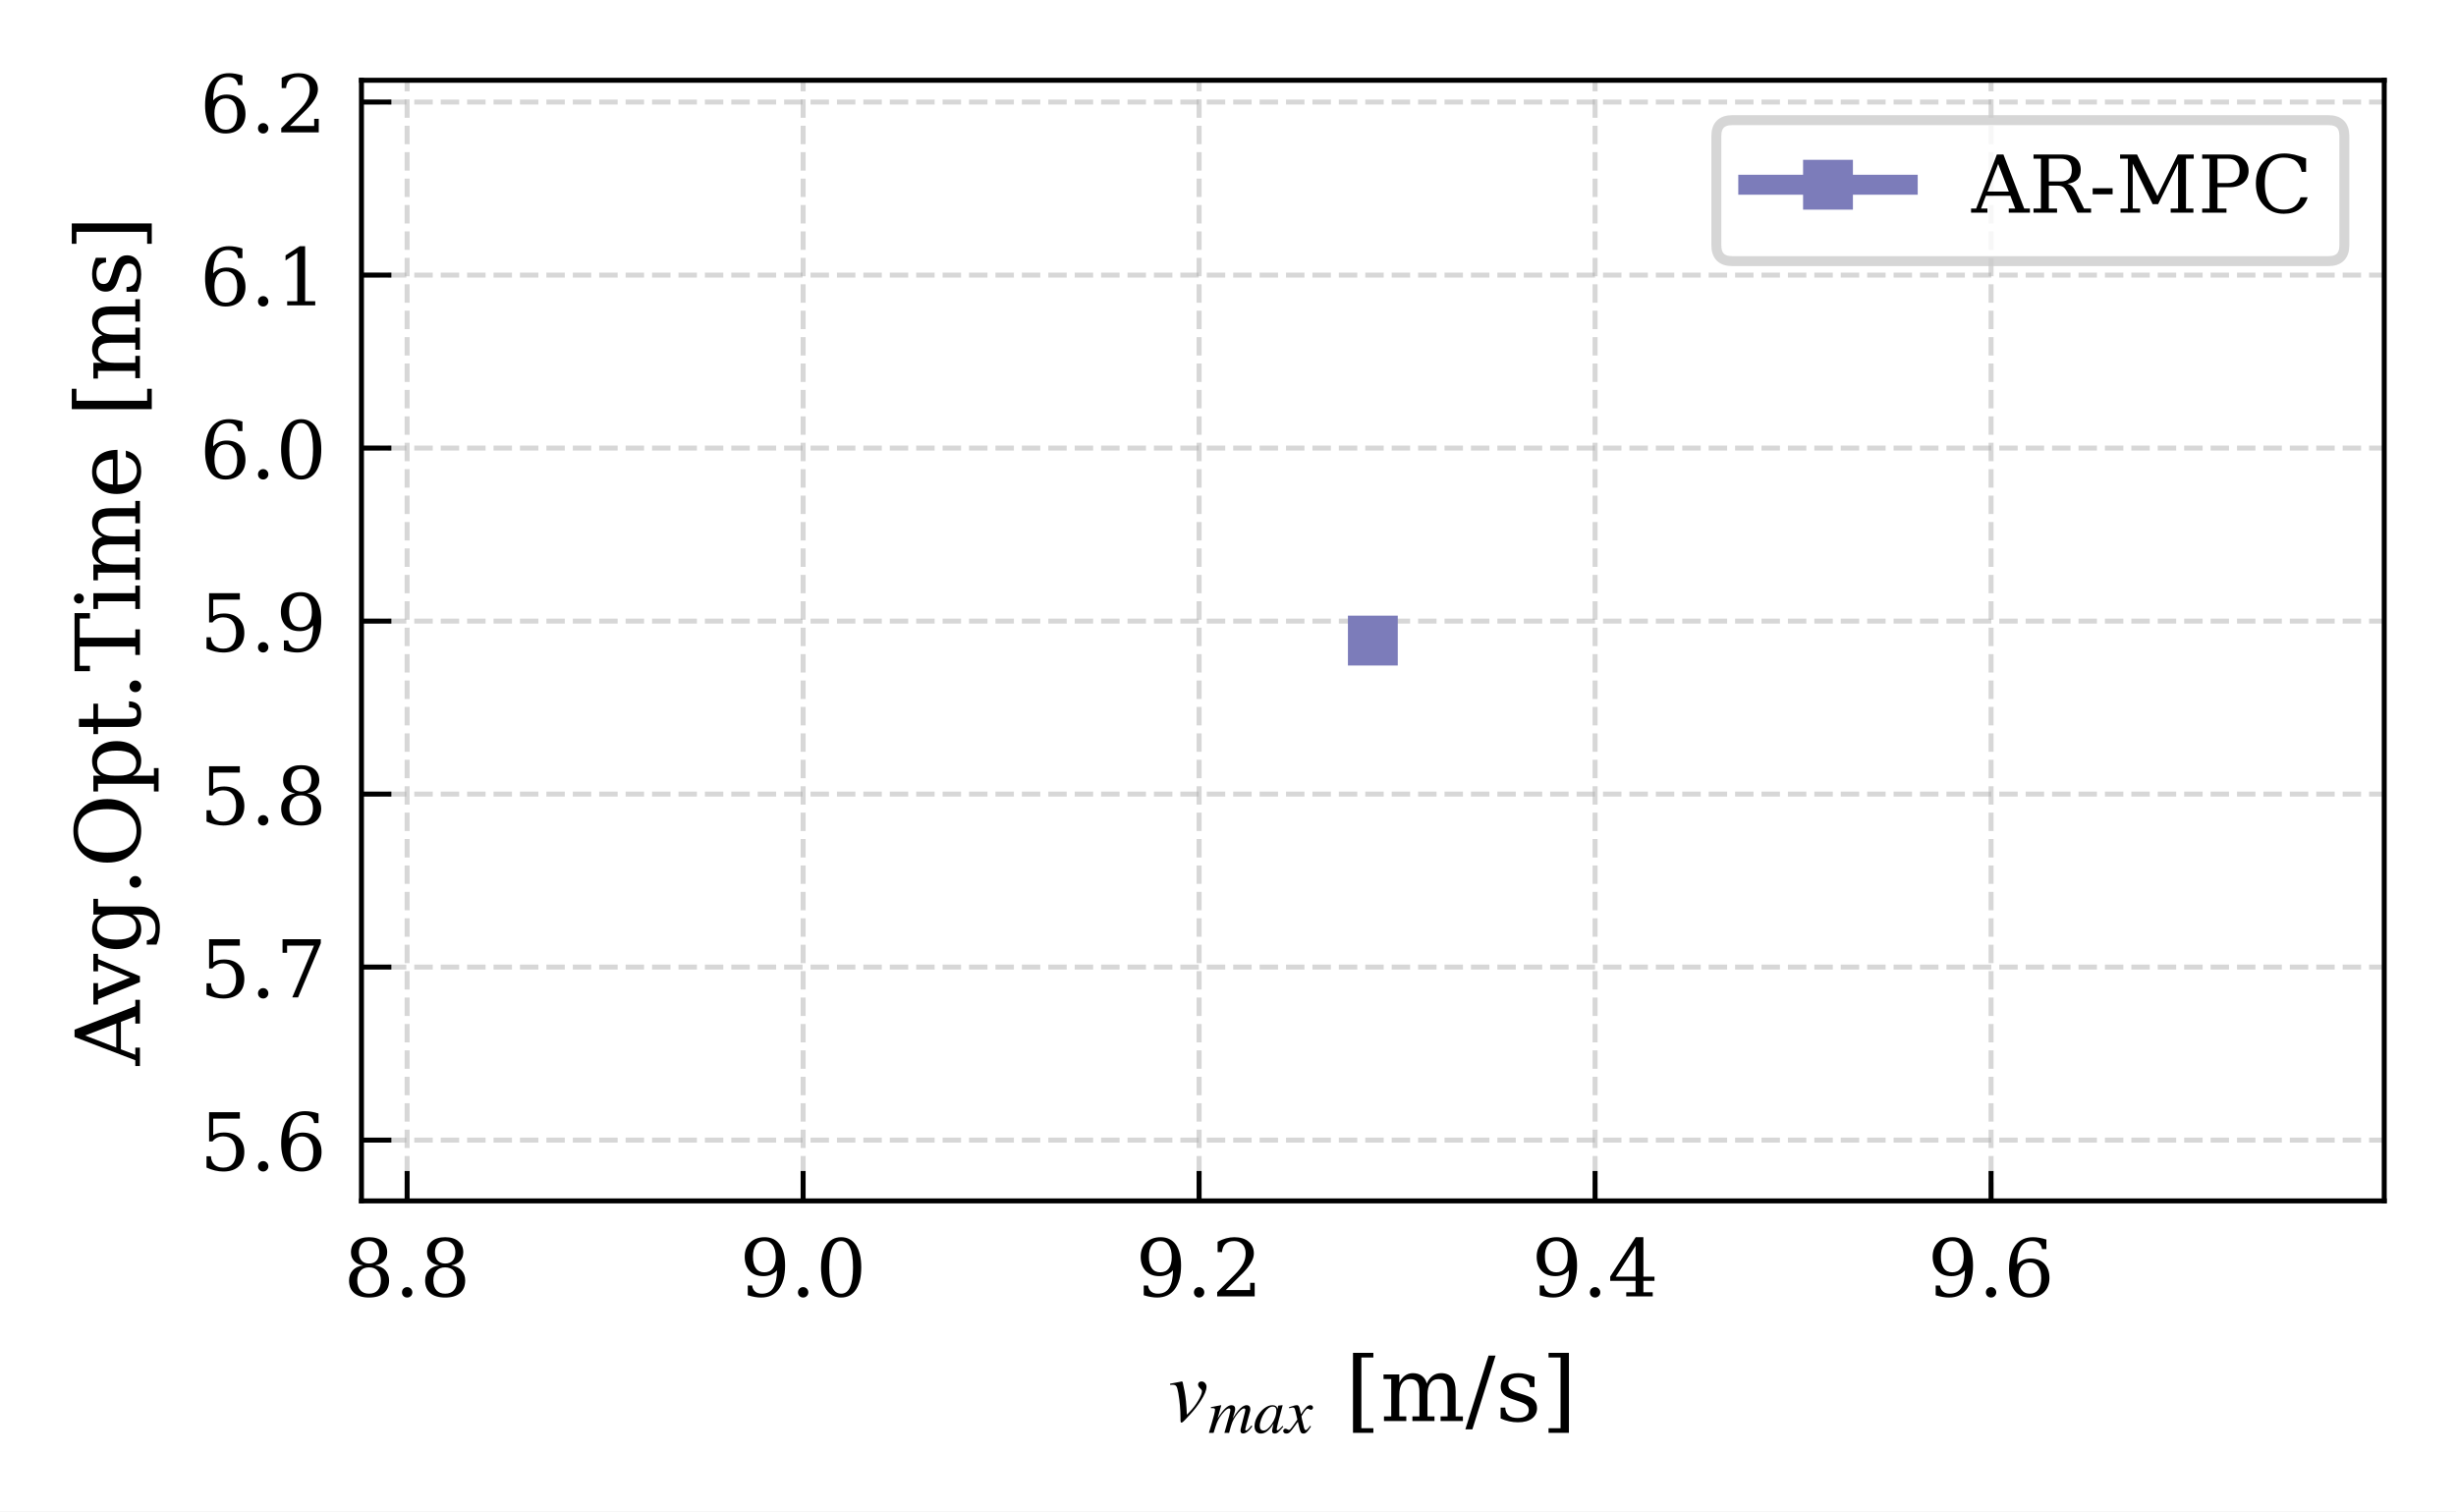
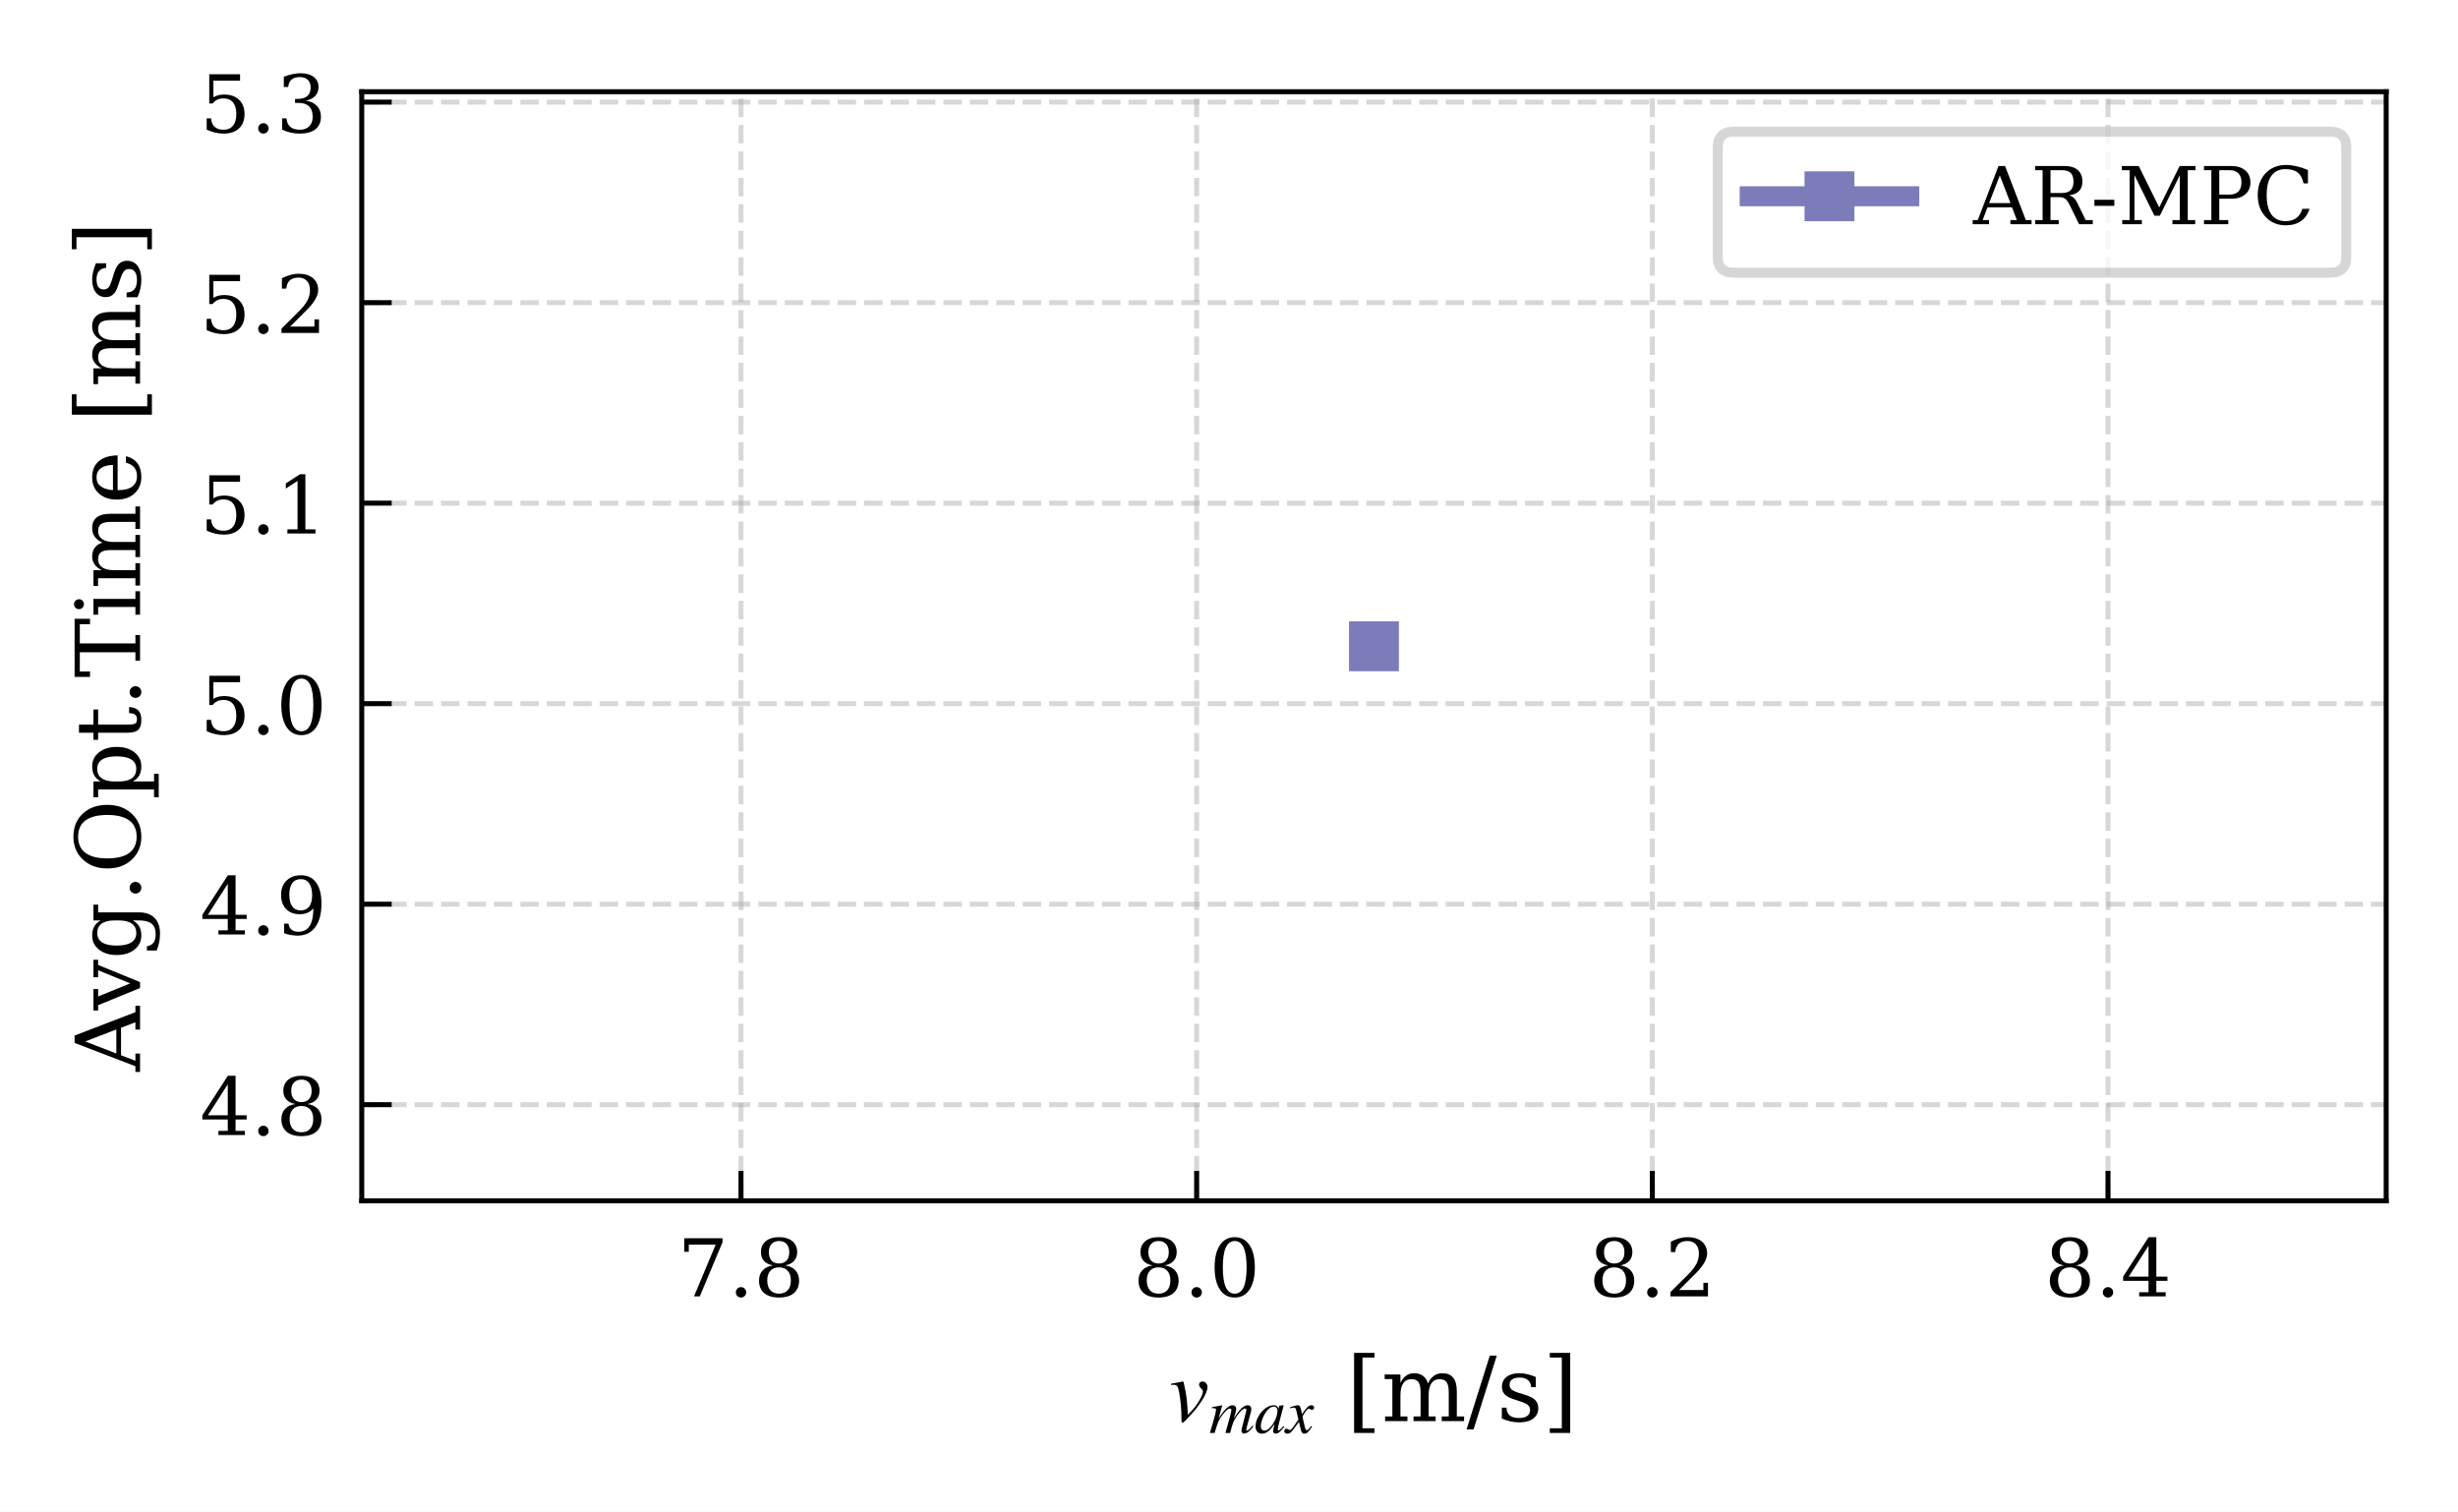
- <svg xmlns="http://www.w3.org/2000/svg" xmlns:xlink="http://www.w3.org/1999/xlink" width="246.381pt" height="151.618pt" viewBox="0 0 246.381 151.618" version="1.1">
+ <svg xmlns="http://www.w3.org/2000/svg" xmlns:xlink="http://www.w3.org/1999/xlink" width="246.381pt" height="151.533pt" viewBox="0 0 246.381 151.533" version="1.1">
  <defs>
    <style type="text/css">*{stroke-linejoin: round; stroke-linecap: butt}</style>
  </defs>
  <g id="figure_1">
    <g id="patch_1">
-       <path d="M 0 151.618  L 246.381 151.618  L 246.381 0  L 0 0  z " style="fill: #ffffff" />
+       <path d="M 0 151.533  L 246.381 151.533  L 246.381 0  L 0 0  z " style="fill: #ffffff" />
    </g>
    <g id="axes_1">
      <g id="patch_2">
-         <path d="M 36.261 120.465  L 239.181 120.465  L 239.181 8.052  L 36.261 8.052  z " style="fill: #ffffff" />
+         <path d="M 36.261 120.381  L 239.181 120.381  L 239.181 9.196  L 36.261 9.196  z " style="fill: #ffffff" />
      </g>
      <g id="matplotlib.axis_1">
        <g id="xtick_1">
          <g id="line2d_1">
-             <path d="M 40.843 120.465  L 40.843 8.052  " clip-path="url(#pd4340fdc53)" style="fill: none; stroke-dasharray: 1.85,0.8; stroke-dashoffset: 0; stroke: #b0b0b0; stroke-opacity: 0.5; stroke-width: 0.5" />
+             <path d="M 74.275 120.381  L 74.275 9.196  " clip-path="url(#pa7c0cbffeb)" style="fill: none; stroke-dasharray: 1.85,0.8; stroke-dashoffset: 0; stroke: #b0b0b0; stroke-opacity: 0.5; stroke-width: 0.5" />
          </g>
          <g id="line2d_2">
            <defs>
-               <path id="m1b3cce69f2" d="M 0 0  L 0 -3  " style="stroke: #000000; stroke-width: 0.5" />
-             </defs>
-             <g>
-               <use xlink:href="#m1b3cce69f2" x="40.843" y="120.465" style="stroke: #000000; stroke-width: 0.5" />
+               <path id="mf709f10736" d="M 0 0  L 0 -3  " style="stroke: #000000; stroke-width: 0.5" />
+             </defs>
+             <g>
+               <use xlink:href="#mf709f10736" x="74.275" y="120.381" style="stroke: #000000; stroke-width: 0.5" />
            </g>
          </g>
          <g id="text_1">
-             <g transform="translate(34.48194 130.044) scale(0.08 -0.08)">
-               <defs>
+             <g transform="translate(67.91404 129.9593) scale(0.08 -0.08)">
+               <defs>
+                 <path id="DejaVuSerif-37" d="M 3609 4347  L 1784 0  L 1319 0  L 3059 4153  L 903 4153  L 903 3578  L 538 3578  L 538 4666  L 3609 4666  L 3609 4347  z " transform="scale(0.015625)" />
+                 <path id="DejaVuSerif-2e" d="M 603 325  Q 603 500 722 622  Q 841 744 1019 744  Q 1191 744 1312 622  Q 1434 500 1434 325  Q 1434 153 1312 31  Q 1191 -91 1019 -91  Q 841 -91 722 29  Q 603 150 603 325  z " transform="scale(0.015625)" />
                <path id="DejaVuSerif-38" d="M 2981 1275  Q 2981 1775 2732 2051  Q 2484 2328 2034 2328  Q 1584 2328 1336 2051  Q 1088 1775 1088 1275  Q 1088 772 1336 495  Q 1584 219 2034 219  Q 2484 219 2732 495  Q 2981 772 2981 1275  z M 2853 3541  Q 2853 3966 2637 4203  Q 2422 4441 2034 4441  Q 1650 4441 1433 4203  Q 1216 3966 1216 3541  Q 1216 3113 1433 2875  Q 1650 2638 2034 2638  Q 2422 2638 2637 2875  Q 2853 3113 2853 3541  z M 2516 2484  Q 3047 2413 3344 2092  Q 3641 1772 3641 1275  Q 3641 619 3225 264  Q 2809 -91 2034 -91  Q 1263 -91 845 264  Q 428 619 428 1275  Q 428 1772 725 2092  Q 1022 2413 1556 2484  Q 1084 2569 832 2842  Q 581 3116 581 3541  Q 581 4103 968 4426  Q 1356 4750 2034 4750  Q 2713 4750 3100 4426  Q 3488 4103 3488 3541  Q 3488 3116 3236 2842  Q 2984 2569 2516 2484  z " transform="scale(0.015625)" />
-                 <path id="DejaVuSerif-2e" d="M 603 325  Q 603 500 722 622  Q 841 744 1019 744  Q 1191 744 1312 622  Q 1434 500 1434 325  Q 1434 153 1312 31  Q 1191 -91 1019 -91  Q 841 -91 722 29  Q 603 150 603 325  z " transform="scale(0.015625)" />
-               </defs>
-               <use xlink:href="#DejaVuSerif-38" />
+               </defs>
+               <use xlink:href="#DejaVuSerif-37" />
              <use xlink:href="#DejaVuSerif-2e" x="63.623" />
              <use xlink:href="#DejaVuSerif-38" x="95.41" />
            </g>
          </g>
        </g>
        <g id="xtick_2">
          <g id="line2d_3">
-             <path d="M 80.567 120.465  L 80.567 8.052  " clip-path="url(#pd4340fdc53)" style="fill: none; stroke-dasharray: 1.85,0.8; stroke-dashoffset: 0; stroke: #b0b0b0; stroke-opacity: 0.5; stroke-width: 0.5" />
+             <path d="M 119.949 120.381  L 119.949 9.196  " clip-path="url(#pa7c0cbffeb)" style="fill: none; stroke-dasharray: 1.85,0.8; stroke-dashoffset: 0; stroke: #b0b0b0; stroke-opacity: 0.5; stroke-width: 0.5" />
          </g>
          <g id="line2d_4">
            <g>
-               <use xlink:href="#m1b3cce69f2" x="80.567" y="120.465" style="stroke: #000000; stroke-width: 0.5" />
+               <use xlink:href="#mf709f10736" x="119.949" y="120.381" style="stroke: #000000; stroke-width: 0.5" />
            </g>
          </g>
          <g id="text_2">
-             <g transform="translate(74.2058 130.044) scale(0.08 -0.08)">
-               <defs>
-                 <path id="DejaVuSerif-39" d="M 2994 2091  Q 2784 1856 2512 1740  Q 2241 1625 1900 1625  Q 1206 1625 804 2044  Q 403 2463 403 3188  Q 403 3897 839 4323  Q 1275 4750 2003 4750  Q 2794 4750 3217 4161  Q 3641 3572 3641 2478  Q 3641 1253 3137 581  Q 2634 -91 1722 -91  Q 1475 -91 1203 -44  Q 931 3 647 97  L 647 872  L 997 872  Q 1038 556 1241 387  Q 1444 219 1784 219  Q 2391 219 2687 676  Q 2984 1134 2994 2091  z M 1978 4441  Q 1534 4441 1298 4117  Q 1063 3794 1063 3188  Q 1063 2581 1298 2256  Q 1534 1931 1978 1931  Q 2422 1931 2658 2245  Q 2894 2559 2894 3150  Q 2894 3772 2656 4106  Q 2419 4441 1978 4441  z " transform="scale(0.015625)" />
+             <g transform="translate(113.5879 129.9593) scale(0.08 -0.08)">
+               <defs>
                <path id="DejaVuSerif-30" d="M 2034 219  Q 2513 219 2750 744  Q 2988 1269 2988 2328  Q 2988 3391 2750 3916  Q 2513 4441 2034 4441  Q 1556 4441 1318 3916  Q 1081 3391 1081 2328  Q 1081 1269 1318 744  Q 1556 219 2034 219  z M 2034 -91  Q 1275 -91 848 546  Q 422 1184 422 2328  Q 422 3475 848 4112  Q 1275 4750 2034 4750  Q 2797 4750 3222 4112  Q 3647 3475 3647 2328  Q 3647 1184 3222 546  Q 2797 -91 2034 -91  z " transform="scale(0.015625)" />
              </defs>
-               <use xlink:href="#DejaVuSerif-39" />
+               <use xlink:href="#DejaVuSerif-38" />
              <use xlink:href="#DejaVuSerif-2e" x="63.623" />
              <use xlink:href="#DejaVuSerif-30" x="95.41" />
            </g>
          </g>
        </g>
        <g id="xtick_3">
          <g id="line2d_5">
-             <path d="M 120.291 120.465  L 120.291 8.052  " clip-path="url(#pd4340fdc53)" style="fill: none; stroke-dasharray: 1.85,0.8; stroke-dashoffset: 0; stroke: #b0b0b0; stroke-opacity: 0.5; stroke-width: 0.5" />
+             <path d="M 165.623 120.381  L 165.623 9.196  " clip-path="url(#pa7c0cbffeb)" style="fill: none; stroke-dasharray: 1.85,0.8; stroke-dashoffset: 0; stroke: #b0b0b0; stroke-opacity: 0.5; stroke-width: 0.5" />
          </g>
          <g id="line2d_6">
            <g>
-               <use xlink:href="#m1b3cce69f2" x="120.291" y="120.465" style="stroke: #000000; stroke-width: 0.5" />
+               <use xlink:href="#mf709f10736" x="165.623" y="120.381" style="stroke: #000000; stroke-width: 0.5" />
            </g>
          </g>
          <g id="text_3">
-             <g transform="translate(113.9297 130.044) scale(0.08 -0.08)">
+             <g transform="translate(159.2618 129.9593) scale(0.08 -0.08)">
              <defs>
                <path id="DejaVuSerif-32" d="M 819 3553  L 469 3553  L 469 4384  Q 803 4563 1142 4656  Q 1481 4750 1806 4750  Q 2534 4750 2956 4397  Q 3378 4044 3378 3438  Q 3378 2753 2422 1800  Q 2347 1728 2309 1691  L 1131 513  L 3078 513  L 3078 1088  L 3444 1088  L 3444 0  L 434 0  L 434 341  L 1850 1753  Q 2319 2222 2519 2614  Q 2719 3006 2719 3438  Q 2719 3909 2473 4175  Q 2228 4441 1797 4441  Q 1350 4441 1106 4219  Q 863 3997 819 3553  z " transform="scale(0.015625)" />
              </defs>
-               <use xlink:href="#DejaVuSerif-39" />
+               <use xlink:href="#DejaVuSerif-38" />
              <use xlink:href="#DejaVuSerif-2e" x="63.623" />
              <use xlink:href="#DejaVuSerif-32" x="95.41" />
            </g>
          </g>
        </g>
        <g id="xtick_4">
          <g id="line2d_7">
-             <path d="M 160.015 120.465  L 160.015 8.052  " clip-path="url(#pd4340fdc53)" style="fill: none; stroke-dasharray: 1.85,0.8; stroke-dashoffset: 0; stroke: #b0b0b0; stroke-opacity: 0.5; stroke-width: 0.5" />
+             <path d="M 211.297 120.381  L 211.297 9.196  " clip-path="url(#pa7c0cbffeb)" style="fill: none; stroke-dasharray: 1.85,0.8; stroke-dashoffset: 0; stroke: #b0b0b0; stroke-opacity: 0.5; stroke-width: 0.5" />
          </g>
          <g id="line2d_8">
            <g>
-               <use xlink:href="#m1b3cce69f2" x="160.015" y="120.465" style="stroke: #000000; stroke-width: 0.5" />
+               <use xlink:href="#mf709f10736" x="211.297" y="120.381" style="stroke: #000000; stroke-width: 0.5" />
            </g>
          </g>
          <g id="text_4">
-             <g transform="translate(153.6535 130.044) scale(0.08 -0.08)">
+             <g transform="translate(204.9357 129.9593) scale(0.08 -0.08)">
              <defs>
                <path id="DejaVuSerif-34" d="M 2234 1581  L 2234 4063  L 641 1581  L 2234 1581  z M 3609 0  L 1484 0  L 1484 331  L 2234 331  L 2234 1247  L 197 1247  L 197 1588  L 2241 4750  L 2859 4750  L 2859 1581  L 3750 1581  L 3750 1247  L 2859 1247  L 2859 331  L 3609 331  L 3609 0  z " transform="scale(0.015625)" />
              </defs>
-               <use xlink:href="#DejaVuSerif-39" />
+               <use xlink:href="#DejaVuSerif-38" />
              <use xlink:href="#DejaVuSerif-2e" x="63.623" />
              <use xlink:href="#DejaVuSerif-34" x="95.41" />
            </g>
          </g>
        </g>
-         <g id="xtick_5">
-           <g id="line2d_9">
-             <path d="M 199.739 120.465  L 199.739 8.052  " clip-path="url(#pd4340fdc53)" style="fill: none; stroke-dasharray: 1.85,0.8; stroke-dashoffset: 0; stroke: #b0b0b0; stroke-opacity: 0.5; stroke-width: 0.5" />
-           </g>
-           <g id="line2d_10">
-             <g>
-               <use xlink:href="#m1b3cce69f2" x="199.739" y="120.465" style="stroke: #000000; stroke-width: 0.5" />
-             </g>
-           </g>
-           <g id="text_5">
-             <g transform="translate(193.3774 130.044) scale(0.08 -0.08)">
-               <defs>
-                 <path id="DejaVuSerif-36" d="M 2094 219  Q 2534 219 2771 542  Q 3009 866 3009 1472  Q 3009 2078 2771 2401  Q 2534 2725 2094 2725  Q 1647 2725 1412 2412  Q 1178 2100 1178 1509  Q 1178 888 1415 553  Q 1653 219 2094 219  z M 1075 2569  Q 1288 2803 1556 2918  Q 1825 3034 2163 3034  Q 2859 3034 3264 2615  Q 3669 2197 3669 1472  Q 3669 763 3233 336  Q 2797 -91 2069 -91  Q 1278 -91 853 498  Q 428 1088 428 2181  Q 428 3406 931 4078  Q 1434 4750 2350 4750  Q 2597 4750 2869 4703  Q 3141 4656 3425 4563  L 3425 3794  L 3072 3794  Q 3034 4109 2831 4275  Q 2628 4441 2284 4441  Q 1678 4441 1381 3981  Q 1084 3522 1075 2569  z " transform="scale(0.015625)" />
-               </defs>
-               <use xlink:href="#DejaVuSerif-39" />
-               <use xlink:href="#DejaVuSerif-2e" x="63.623" />
-               <use xlink:href="#DejaVuSerif-36" x="95.41" />
-             </g>
-           </g>
-         </g>
-         <g id="text_6">
-           <g transform="translate(117.2008 142.5464) scale(0.09 -0.09)">
+         <g id="text_5">
+           <g transform="translate(117.2008 142.4617) scale(0.09 -0.09)">
            <defs>
              <path id="STIXGeneral-Italic-76" d="M 1325 448  L 1523 653  Q 1869 1005 2134 1456  Q 2400 1907 2400 2131  Q 2400 2208 2285 2317  Q 2125 2458 2125 2605  Q 2125 2701 2195 2761  Q 2266 2822 2368 2822  Q 2522 2822 2624 2704  Q 2726 2586 2726 2445  Q 2726 2074 2323 1453  Q 1971 909 1562 474  Q 1504 416 1421 326  Q 1338 237 1299 192  Q 1261 147 1200 86  Q 1139 26 1110 -3  Q 1082 -32 1043 -64  Q 1005 -96 979 -105  Q 954 -115 928 -115  Q 870 -115 870 58  L 870 211  Q 870 1094 717 1990  Q 653 2355 579 2470  Q 506 2586 326 2586  Q 198 2586 128 2579  L 128 2662  Q 480 2720 845 2797  Q 915 2822 973 2822  Q 1011 2822 1033 2739  Q 1056 2656 1165 2093  Q 1280 1510 1325 448  z " transform="scale(0.015625)" />
              <path id="STIXGeneral-Italic-6d" d="M 4506 672  L 4474 627  Q 3981 -58 3552 -58  Q 3296 -58 3296 237  Q 3296 333 3379 659  L 3750 2112  Q 3795 2291 3795 2355  Q 3795 2413 3756 2451  Q 3718 2490 3667 2490  Q 3366 2490 2829 1741  Q 2592 1408 2457 1072  Q 2323 736 2138 0  L 1658 0  L 1830 595  Q 2266 2099 2266 2330  Q 2266 2490 2125 2490  Q 1965 2490 1702 2237  Q 1440 1984 1171 1574  Q 1011 1325 899 1043  Q 787 762 557 0  L 77 0  L 352 922  Q 704 2093 704 2381  Q 704 2522 442 2522  L 282 2522  L 282 2624  L 1318 2822  L 1338 2810  L 966 1472  Q 1798 2822 2374 2822  Q 2560 2822 2659 2720  Q 2758 2618 2758 2438  Q 2758 2195 2502 1466  Q 2842 2003 3069 2275  Q 3296 2547 3526 2694  Q 3731 2822 3930 2822  Q 4102 2822 4201 2710  Q 4301 2598 4301 2419  Q 4301 2336 4282 2240  L 3846 634  Q 3782 390 3782 346  Q 3782 243 3859 243  Q 4000 243 4275 582  L 4410 749  L 4506 672  z " transform="scale(0.015625)" />
              <path id="STIXGeneral-Italic-61" d="M 2963 710  L 3046 640  Q 2688 205 2518 70  Q 2349 -64 2157 -64  Q 1901 -64 1901 198  Q 1901 358 2048 934  Q 1690 397 1389 163  Q 1088 -70 749 -70  Q 467 -70 288 125  Q 109 320 109 672  Q 109 1158 387 1664  Q 666 2170 1094 2496  Q 1523 2822 1939 2822  Q 2368 2822 2451 2451  L 2522 2758  L 2541 2778  L 2931 2822  L 2976 2803  Q 2970 2778 2938 2669  Q 2368 595 2368 346  Q 2368 262 2458 262  Q 2554 262 2790 525  L 2963 710  z M 2336 2310  Q 2336 2477 2240 2579  Q 2144 2682 1978 2682  Q 1542 2682 1139 2093  Q 928 1779 787 1395  Q 646 1011 646 717  Q 646 243 1030 243  Q 1408 243 1843 870  Q 2336 1581 2336 2310  z " transform="scale(0.015625)" />
              <path id="STIXGeneral-Italic-78" d="M 1555 2272  L 1632 1907  Q 1971 2426 2179 2624  Q 2387 2822 2598 2822  Q 2714 2822 2787 2755  Q 2861 2688 2861 2585  Q 2861 2483 2800 2419  Q 2739 2355 2643 2355  Q 2586 2355 2490 2409  Q 2394 2464 2310 2464  Q 2125 2464 1683 1690  Q 1683 1606 1734 1402  L 1939 544  Q 2003 282 2131 282  Q 2234 282 2432 538  Q 2451 563 2476 598  Q 2502 634 2521 662  Q 2541 691 2566 717  L 2662 659  Q 2387 230 2227 80  Q 2067 -70 1882 -70  Q 1728 -70 1645 26  Q 1562 122 1504 365  L 1318 1126  L 755 365  Q 557 96 432 13  Q 307 -70 147 -70  Q 0 -70 -86 0  Q -173 70 -173 198  Q -173 294 -112 361  Q -51 429 45 429  Q 122 429 250 358  Q 346 301 416 301  Q 525 301 742 614  L 1267 1357  L 1088 2150  Q 1024 2432 969 2509  Q 915 2586 794 2586  Q 717 2586 544 2541  L 429 2509  L 410 2611  L 480 2637  Q 992 2822 1229 2822  Q 1350 2822 1420 2707  Q 1491 2592 1555 2272  z " transform="scale(0.015625)" />
              <path id="DejaVuSerif-20" transform="scale(0.015625)" />
              <path id="DejaVuSerif-5b" d="M 550 4863  L 2003 4863  L 2003 4531  L 1147 4531  L 1147 -513  L 2003 -513  L 2003 -844  L 550 -844  L 550 4863  z " transform="scale(0.015625)" />
              <path id="DejaVuSerif-6d" d="M 3316 2675  Q 3481 3041 3739 3227  Q 3997 3413 4341 3413  Q 4863 3413 5119 3089  Q 5375 2766 5375 2113  L 5375 331  L 5894 331  L 5894 0  L 4300 0  L 4300 331  L 4800 331  L 4800 2047  Q 4800 2556 4650 2772  Q 4500 2988 4153 2988  Q 3769 2988 3567 2697  Q 3366 2406 3366 1850  L 3366 331  L 3866 331  L 3866 0  L 2291 0  L 2291 331  L 2791 331  L 2791 2069  Q 2791 2566 2641 2777  Q 2491 2988 2144 2988  Q 1759 2988 1557 2697  Q 1356 2406 1356 1850  L 1356 331  L 1856 331  L 1856 0  L 263 0  L 263 331  L 781 331  L 781 2994  L 231 2994  L 231 3322  L 1356 3322  L 1356 2731  Q 1516 3063 1762 3238  Q 2009 3413 2322 3413  Q 2709 3413 2968 3220  Q 3228 3028 3316 2675  z " transform="scale(0.015625)" />
              <path id="DejaVuSerif-2f" d="M 1656 4666  L 2156 4666  L 500 -594  L 0 -594  L 1656 4666  z " transform="scale(0.015625)" />
              <path id="DejaVuSerif-73" d="M 359 184  L 359 959  L 691 959  Q 703 588 923 403  Q 1144 219 1575 219  Q 1963 219 2166 364  Q 2369 509 2369 788  Q 2369 1006 2220 1140  Q 2072 1275 1594 1428  L 1178 1569  Q 750 1706 558 1912  Q 366 2119 366 2438  Q 366 2894 700 3153  Q 1034 3413 1625 3413  Q 1888 3413 2178 3344  Q 2469 3275 2778 3144  L 2778 2419  L 2447 2419  Q 2434 2741 2221 2922  Q 2009 3103 1644 3103  Q 1281 3103 1095 2975  Q 909 2847 909 2591  Q 909 2381 1050 2254  Q 1191 2128 1613 1997  L 2069 1856  Q 2541 1709 2748 1489  Q 2956 1269 2956 922  Q 2956 450 2595 179  Q 2234 -91 1600 -91  Q 1278 -91 972 -22  Q 666 47 359 184  z " transform="scale(0.015625)" />
              <path id="DejaVuSerif-5d" d="M 1947 4863  L 1947 -844  L 494 -844  L 494 -513  L 1350 -513  L 1350 4531  L 494 4531  L 494 4863  L 1947 4863  z " transform="scale(0.015625)" />
            </defs>
            <use xlink:href="#STIXGeneral-Italic-76" transform="translate(0 0.015625)" />
            <use xlink:href="#STIXGeneral-Italic-6d" transform="translate(44.39999 -13.2125) scale(0.7)" />
            <use xlink:href="#STIXGeneral-Italic-61" transform="translate(94.93998 -13.2125) scale(0.7)" />
            <use xlink:href="#STIXGeneral-Italic-78" transform="translate(130.01 -13.2125) scale(0.7)" />
            <use xlink:href="#DejaVuSerif-20" transform="translate(165.4993 0.015625)" />
            <use xlink:href="#DejaVuSerif-5b" transform="translate(197.2865 0.015625)" />
            <use xlink:href="#DejaVuSerif-6d" transform="translate(236.3001 0.015625)" />
            <use xlink:href="#DejaVuSerif-2f" transform="translate(331.1243 0.015625)" />
            <use xlink:href="#DejaVuSerif-73" transform="translate(364.8158 0.015625)" />
            <use xlink:href="#DejaVuSerif-5d" transform="translate(416.1341 0.015625)" />
          </g>
        </g>
      </g>
      <g id="matplotlib.axis_2">
        <g id="ytick_1">
+           <g id="line2d_9">
+             <path d="M 36.261 110.741  L 239.181 110.741  " clip-path="url(#pa7c0cbffeb)" style="fill: none; stroke-dasharray: 1.85,0.8; stroke-dashoffset: 0; stroke: #b0b0b0; stroke-opacity: 0.5; stroke-width: 0.5" />
+           </g>
+           <g id="line2d_10">
+             <defs>
+               <path id="meb236382e2" d="M 0 0  L 3 0  " style="stroke: #000000; stroke-width: 0.5" />
+             </defs>
+             <g>
+               <use xlink:href="#meb236382e2" x="36.261" y="110.741" style="stroke: #000000; stroke-width: 0.5" />
+             </g>
+           </g>
+           <g id="text_6">
+             <g transform="translate(20.03828 113.7805) scale(0.08 -0.08)">
+               <use xlink:href="#DejaVuSerif-34" />
+               <use xlink:href="#DejaVuSerif-2e" x="63.623" />
+               <use xlink:href="#DejaVuSerif-38" x="95.41" />
+             </g>
+           </g>
+         </g>
+         <g id="ytick_2">
          <g id="line2d_11">
-             <path d="M 36.261 114.364  L 239.181 114.364  " clip-path="url(#pd4340fdc53)" style="fill: none; stroke-dasharray: 1.85,0.8; stroke-dashoffset: 0; stroke: #b0b0b0; stroke-opacity: 0.5; stroke-width: 0.5" />
+             <path d="M 36.261 90.641  L 239.181 90.641  " clip-path="url(#pa7c0cbffeb)" style="fill: none; stroke-dasharray: 1.85,0.8; stroke-dashoffset: 0; stroke: #b0b0b0; stroke-opacity: 0.5; stroke-width: 0.5" />
          </g>
          <g id="line2d_12">
-             <defs>
-               <path id="m06e82bf9fa" d="M 0 0  L 3 0  " style="stroke: #000000; stroke-width: 0.5" />
-             </defs>
-             <g>
-               <use xlink:href="#m06e82bf9fa" x="36.261" y="114.364" style="stroke: #000000; stroke-width: 0.5" />
+             <g>
+               <use xlink:href="#meb236382e2" x="36.261" y="90.641" style="stroke: #000000; stroke-width: 0.5" />
            </g>
          </g>
          <g id="text_7">
-             <g transform="translate(20.03828 117.4034) scale(0.08 -0.08)">
+             <g transform="translate(20.03828 93.68017) scale(0.08 -0.08)">
+               <defs>
+                 <path id="DejaVuSerif-39" d="M 2994 2091  Q 2784 1856 2512 1740  Q 2241 1625 1900 1625  Q 1206 1625 804 2044  Q 403 2463 403 3188  Q 403 3897 839 4323  Q 1275 4750 2003 4750  Q 2794 4750 3217 4161  Q 3641 3572 3641 2478  Q 3641 1253 3137 581  Q 2634 -91 1722 -91  Q 1475 -91 1203 -44  Q 931 3 647 97  L 647 872  L 997 872  Q 1038 556 1241 387  Q 1444 219 1784 219  Q 2391 219 2687 676  Q 2984 1134 2994 2091  z M 1978 4441  Q 1534 4441 1298 4117  Q 1063 3794 1063 3188  Q 1063 2581 1298 2256  Q 1534 1931 1978 1931  Q 2422 1931 2658 2245  Q 2894 2559 2894 3150  Q 2894 3772 2656 4106  Q 2419 4441 1978 4441  z " transform="scale(0.015625)" />
+               </defs>
+               <use xlink:href="#DejaVuSerif-34" />
+               <use xlink:href="#DejaVuSerif-2e" x="63.623" />
+               <use xlink:href="#DejaVuSerif-39" x="95.41" />
+             </g>
+           </g>
+         </g>
+         <g id="ytick_3">
+           <g id="line2d_13">
+             <path d="M 36.261 70.54  L 239.181 70.54  " clip-path="url(#pa7c0cbffeb)" style="fill: none; stroke-dasharray: 1.85,0.8; stroke-dashoffset: 0; stroke: #b0b0b0; stroke-opacity: 0.5; stroke-width: 0.5" />
+           </g>
+           <g id="line2d_14">
+             <g>
+               <use xlink:href="#meb236382e2" x="36.261" y="70.54" style="stroke: #000000; stroke-width: 0.5" />
+             </g>
+           </g>
+           <g id="text_8">
+             <g transform="translate(20.03828 73.57982) scale(0.08 -0.08)">
              <defs>
                <path id="DejaVuSerif-35" d="M 3219 4666  L 3219 4153  L 1081 4153  L 1081 2816  Q 1244 2928 1461 2984  Q 1678 3041 1947 3041  Q 2703 3041 3140 2622  Q 3578 2203 3578 1478  Q 3578 738 3136 323  Q 2694 -91 1894 -91  Q 1572 -91 1234 -12  Q 897 66 544 225  L 544 1131  L 897 1131  Q 925 688 1179 453  Q 1434 219 1894 219  Q 2388 219 2653 544  Q 2919 869 2919 1478  Q 2919 2084 2655 2407  Q 2391 2731 1894 2731  Q 1613 2731 1398 2631  Q 1184 2531 1019 2322  L 750 2322  L 750 4666  L 3219 4666  z " transform="scale(0.015625)" />
              </defs>
              <use xlink:href="#DejaVuSerif-35" />
              <use xlink:href="#DejaVuSerif-2e" x="63.623" />
-               <use xlink:href="#DejaVuSerif-36" x="95.41" />
-             </g>
-           </g>
-         </g>
-         <g id="ytick_2">
-           <g id="line2d_13">
-             <path d="M 36.261 97.01  L 239.181 97.01  " clip-path="url(#pd4340fdc53)" style="fill: none; stroke-dasharray: 1.85,0.8; stroke-dashoffset: 0; stroke: #b0b0b0; stroke-opacity: 0.5; stroke-width: 0.5" />
-           </g>
-           <g id="line2d_14">
-             <g>
-               <use xlink:href="#m06e82bf9fa" x="36.261" y="97.01" style="stroke: #000000; stroke-width: 0.5" />
-             </g>
-           </g>
-           <g id="text_8">
-             <g transform="translate(20.03828 100.0493) scale(0.08 -0.08)">
-               <defs>
-                 <path id="DejaVuSerif-37" d="M 3609 4347  L 1784 0  L 1319 0  L 3059 4153  L 903 4153  L 903 3578  L 538 3578  L 538 4666  L 3609 4666  L 3609 4347  z " transform="scale(0.015625)" />
+               <use xlink:href="#DejaVuSerif-30" x="95.41" />
+             </g>
+           </g>
+         </g>
+         <g id="ytick_4">
+           <g id="line2d_15">
+             <path d="M 36.261 50.44  L 239.181 50.44  " clip-path="url(#pa7c0cbffeb)" style="fill: none; stroke-dasharray: 1.85,0.8; stroke-dashoffset: 0; stroke: #b0b0b0; stroke-opacity: 0.5; stroke-width: 0.5" />
+           </g>
+           <g id="line2d_16">
+             <g>
+               <use xlink:href="#meb236382e2" x="36.261" y="50.44" style="stroke: #000000; stroke-width: 0.5" />
+             </g>
+           </g>
+           <g id="text_9">
+             <g transform="translate(20.03828 53.47946) scale(0.08 -0.08)">
+               <defs>
+                 <path id="DejaVuSerif-31" d="M 909 0  L 909 331  L 1722 331  L 1722 4213  L 781 3603  L 781 4013  L 1919 4750  L 2350 4750  L 2350 331  L 3163 331  L 3163 0  L 909 0  z " transform="scale(0.015625)" />
              </defs>
              <use xlink:href="#DejaVuSerif-35" />
              <use xlink:href="#DejaVuSerif-2e" x="63.623" />
-               <use xlink:href="#DejaVuSerif-37" x="95.41" />
-             </g>
-           </g>
-         </g>
-         <g id="ytick_3">
-           <g id="line2d_15">
-             <path d="M 36.261 79.656  L 239.181 79.656  " clip-path="url(#pd4340fdc53)" style="fill: none; stroke-dasharray: 1.85,0.8; stroke-dashoffset: 0; stroke: #b0b0b0; stroke-opacity: 0.5; stroke-width: 0.5" />
-           </g>
-           <g id="line2d_16">
-             <g>
-               <use xlink:href="#m06e82bf9fa" x="36.261" y="79.656" style="stroke: #000000; stroke-width: 0.5" />
-             </g>
-           </g>
-           <g id="text_9">
-             <g transform="translate(20.03828 82.69515) scale(0.08 -0.08)">
+               <use xlink:href="#DejaVuSerif-31" x="95.41" />
+             </g>
+           </g>
+         </g>
+         <g id="ytick_5">
+           <g id="line2d_17">
+             <path d="M 36.261 30.34  L 239.181 30.34  " clip-path="url(#pa7c0cbffeb)" style="fill: none; stroke-dasharray: 1.85,0.8; stroke-dashoffset: 0; stroke: #b0b0b0; stroke-opacity: 0.5; stroke-width: 0.5" />
+           </g>
+           <g id="line2d_18">
+             <g>
+               <use xlink:href="#meb236382e2" x="36.261" y="30.34" style="stroke: #000000; stroke-width: 0.5" />
+             </g>
+           </g>
+           <g id="text_10">
+             <g transform="translate(20.03828 33.37911) scale(0.08 -0.08)">
              <use xlink:href="#DejaVuSerif-35" />
              <use xlink:href="#DejaVuSerif-2e" x="63.623" />
-               <use xlink:href="#DejaVuSerif-38" x="95.41" />
-             </g>
-           </g>
-         </g>
-         <g id="ytick_4">
-           <g id="line2d_17">
-             <path d="M 36.261 62.302  L 239.181 62.302  " clip-path="url(#pd4340fdc53)" style="fill: none; stroke-dasharray: 1.85,0.8; stroke-dashoffset: 0; stroke: #b0b0b0; stroke-opacity: 0.5; stroke-width: 0.5" />
-           </g>
-           <g id="line2d_18">
-             <g>
-               <use xlink:href="#m06e82bf9fa" x="36.261" y="62.302" style="stroke: #000000; stroke-width: 0.5" />
-             </g>
-           </g>
-           <g id="text_10">
-             <g transform="translate(20.03828 65.34105) scale(0.08 -0.08)">
+               <use xlink:href="#DejaVuSerif-32" x="95.41" />
+             </g>
+           </g>
+         </g>
+         <g id="ytick_6">
+           <g id="line2d_19">
+             <path d="M 36.261 10.239  L 239.181 10.239  " clip-path="url(#pa7c0cbffeb)" style="fill: none; stroke-dasharray: 1.85,0.8; stroke-dashoffset: 0; stroke: #b0b0b0; stroke-opacity: 0.5; stroke-width: 0.5" />
+           </g>
+           <g id="line2d_20">
+             <g>
+               <use xlink:href="#meb236382e2" x="36.261" y="10.239" style="stroke: #000000; stroke-width: 0.5" />
+             </g>
+           </g>
+           <g id="text_11">
+             <g transform="translate(20.03828 13.27875) scale(0.08 -0.08)">
+               <defs>
+                 <path id="DejaVuSerif-33" d="M 622 4469  Q 988 4606 1323 4678  Q 1659 4750 1953 4750  Q 2638 4750 3022 4454  Q 3406 4159 3406 3634  Q 3406 3213 3140 2930  Q 2875 2647 2388 2547  Q 2963 2466 3280 2130  Q 3597 1794 3597 1259  Q 3597 606 3158 257  Q 2719 -91 1894 -91  Q 1528 -91 1179 -12  Q 831 66 488 225  L 488 1131  L 838 1131  Q 869 681 1141 450  Q 1413 219 1906 219  Q 2384 219 2661 495  Q 2938 772 2938 1253  Q 2938 1803 2653 2086  Q 2369 2369 1819 2369  L 1522 2369  L 1522 2688  L 1678 2688  Q 2225 2688 2498 2914  Q 2772 3141 2772 3597  Q 2772 4006 2547 4223  Q 2322 4441 1900 4441  Q 1478 4441 1245 4241  Q 1013 4041 972 3647  L 622 3647  L 622 4469  z " transform="scale(0.015625)" />
+               </defs>
              <use xlink:href="#DejaVuSerif-35" />
              <use xlink:href="#DejaVuSerif-2e" x="63.623" />
-               <use xlink:href="#DejaVuSerif-39" x="95.41" />
-             </g>
-           </g>
-         </g>
-         <g id="ytick_5">
-           <g id="line2d_19">
-             <path d="M 36.261 44.948  L 239.181 44.948  " clip-path="url(#pd4340fdc53)" style="fill: none; stroke-dasharray: 1.85,0.8; stroke-dashoffset: 0; stroke: #b0b0b0; stroke-opacity: 0.5; stroke-width: 0.5" />
-           </g>
-           <g id="line2d_20">
-             <g>
-               <use xlink:href="#m06e82bf9fa" x="36.261" y="44.948" style="stroke: #000000; stroke-width: 0.5" />
-             </g>
-           </g>
-           <g id="text_11">
-             <g transform="translate(20.03828 47.98695) scale(0.08 -0.08)">
-               <use xlink:href="#DejaVuSerif-36" />
-               <use xlink:href="#DejaVuSerif-2e" x="63.623" />
-               <use xlink:href="#DejaVuSerif-30" x="95.41" />
-             </g>
-           </g>
-         </g>
-         <g id="ytick_6">
-           <g id="line2d_21">
-             <path d="M 36.261 27.593  L 239.181 27.593  " clip-path="url(#pd4340fdc53)" style="fill: none; stroke-dasharray: 1.85,0.8; stroke-dashoffset: 0; stroke: #b0b0b0; stroke-opacity: 0.5; stroke-width: 0.5" />
-           </g>
-           <g id="line2d_22">
-             <g>
-               <use xlink:href="#m06e82bf9fa" x="36.261" y="27.593" style="stroke: #000000; stroke-width: 0.5" />
-             </g>
-           </g>
-           <g id="text_12">
-             <g transform="translate(20.03828 30.63285) scale(0.08 -0.08)">
-               <defs>
-                 <path id="DejaVuSerif-31" d="M 909 0  L 909 331  L 1722 331  L 1722 4213  L 781 3603  L 781 4013  L 1919 4750  L 2350 4750  L 2350 331  L 3163 331  L 3163 0  L 909 0  z " transform="scale(0.015625)" />
-               </defs>
-               <use xlink:href="#DejaVuSerif-36" />
-               <use xlink:href="#DejaVuSerif-2e" x="63.623" />
-               <use xlink:href="#DejaVuSerif-31" x="95.41" />
-             </g>
-           </g>
-         </g>
-         <g id="ytick_7">
-           <g id="line2d_23">
-             <path d="M 36.261 10.239  L 239.181 10.239  " clip-path="url(#pd4340fdc53)" style="fill: none; stroke-dasharray: 1.85,0.8; stroke-dashoffset: 0; stroke: #b0b0b0; stroke-opacity: 0.5; stroke-width: 0.5" />
-           </g>
-           <g id="line2d_24">
-             <g>
-               <use xlink:href="#m06e82bf9fa" x="36.261" y="10.239" style="stroke: #000000; stroke-width: 0.5" />
-             </g>
-           </g>
-           <g id="text_13">
-             <g transform="translate(20.03828 13.27875) scale(0.08 -0.08)">
-               <use xlink:href="#DejaVuSerif-36" />
-               <use xlink:href="#DejaVuSerif-2e" x="63.623" />
-               <use xlink:href="#DejaVuSerif-32" x="95.41" />
-             </g>
-           </g>
-         </g>
-         <g id="text_14">
-           <g transform="translate(14.03859 106.8802) rotate(-90) scale(0.09 -0.09)">
+               <use xlink:href="#DejaVuSerif-33" x="95.41" />
+             </g>
+           </g>
+         </g>
+         <g id="text_12">
+           <g transform="translate(14.03859 107.4096) rotate(-90) scale(0.09 -0.09)">
            <defs>
              <path id="DejaVuSerif-41" d="M 1281 1691  L 2994 1691  L 2138 3909  L 1281 1691  z M -38 0  L -38 331  L 372 331  L 2034 4666  L 2559 4666  L 4225 331  L 4684 331  L 4684 0  L 2988 0  L 2988 331  L 3506 331  L 3116 1356  L 1153 1356  L 763 331  L 1275 331  L 1275 0  L -38 0  z " transform="scale(0.015625)" />
              <path id="DejaVuSerif-76" d="M 1581 0  L 359 2988  L -19 2988  L -19 3322  L 1509 3322  L 1509 2988  L 978 2988  L 1913 703  L 2847 2988  L 2350 2988  L 2350 3322  L 3597 3322  L 3597 2988  L 3225 2988  L 2003 0  L 1581 0  z " transform="scale(0.015625)" />
              <path id="DejaVuSerif-67" d="M 3359 2988  L 3359 72  Q 3359 -644 2965 -1033  Q 2572 -1422 1844 -1422  Q 1516 -1422 1216 -1362  Q 916 -1303 641 -1184  L 641 -488  L 941 -488  Q 997 -813 1206 -963  Q 1416 -1113 1806 -1113  Q 2313 -1113 2548 -827  Q 2784 -541 2784 72  L 2784 519  Q 2616 206 2355 57  Q 2094 -91 1709 -91  Q 1097 -91 708 395  Q 319 881 319 1663  Q 319 2444 706 2928  Q 1094 3413 1709 3413  Q 2094 3413 2355 3264  Q 2616 3116 2784 2803  L 2784 3322  L 3909 3322  L 3909 2988  L 3359 2988  z M 2784 1825  Q 2784 2422 2554 2737  Q 2325 3053 1888 3053  Q 1444 3053 1217 2703  Q 991 2353 991 1663  Q 991 975 1217 622  Q 1444 269 1888 269  Q 2325 269 2554 583  Q 2784 897 2784 1497  L 2784 1825  z " transform="scale(0.015625)" />
              <path id="DejaVuSerif-4f" d="M 2625 244  Q 3391 244 3781 770  Q 4172 1297 4172 2328  Q 4172 3363 3781 3889  Q 3391 4416 2625 4416  Q 1856 4416 1465 3889  Q 1075 3363 1075 2328  Q 1075 1297 1465 770  Q 1856 244 2625 244  z M 2625 -91  Q 2150 -91 1751 65  Q 1353 222 1050 525  Q 700 875 529 1319  Q 359 1763 359 2328  Q 359 2894 529 3339  Q 700 3784 1050 4134  Q 1356 4441 1750 4595  Q 2144 4750 2625 4750  Q 3641 4750 4266 4084  Q 4891 3419 4891 2328  Q 4891 1769 4719 1320  Q 4547 872 4197 525  Q 3891 219 3497 64  Q 3103 -91 2625 -91  z " transform="scale(0.015625)" />
              <path id="DejaVuSerif-70" d="M 1313 1825  L 1313 1497  Q 1313 897 1542 583  Q 1772 269 2209 269  Q 2650 269 2876 622  Q 3103 975 3103 1663  Q 3103 2353 2876 2703  Q 2650 3053 2209 3053  Q 1772 3053 1542 2737  Q 1313 2422 1313 1825  z M 738 2988  L 184 2988  L 184 3322  L 1313 3322  L 1313 2803  Q 1481 3116 1742 3264  Q 2003 3413 2388 3413  Q 3000 3413 3387 2928  Q 3775 2444 3775 1663  Q 3775 881 3387 395  Q 3000 -91 2388 -91  Q 2003 -91 1742 57  Q 1481 206 1313 519  L 1313 -997  L 1856 -997  L 1856 -1331  L 184 -1331  L 184 -997  L 738 -997  L 738 2988  z " transform="scale(0.015625)" />
              <path id="DejaVuSerif-74" d="M 691 2988  L 184 2988  L 184 3322  L 691 3322  L 691 4353  L 1269 4353  L 1269 3322  L 2350 3322  L 2350 2988  L 1269 2988  L 1269 878  Q 1269 456 1350 337  Q 1431 219 1650 219  Q 1875 219 1978 351  Q 2081 484 2088 781  L 2522 781  Q 2497 328 2275 118  Q 2053 -91 1600 -91  Q 1103 -91 897 129  Q 691 350 691 878  L 691 2988  z " transform="scale(0.015625)" />
              <path id="DejaVuSerif-54" d="M 1222 0  L 1222 331  L 1819 331  L 1819 4294  L 447 4294  L 447 3566  L 63 3566  L 63 4666  L 4206 4666  L 4206 3566  L 3822 3566  L 3822 4294  L 2450 4294  L 2450 331  L 3047 331  L 3047 0  L 1222 0  z " transform="scale(0.015625)" />
              <path id="DejaVuSerif-69" d="M 622 4353  Q 622 4497 726 4603  Q 831 4709 978 4709  Q 1122 4709 1226 4603  Q 1331 4497 1331 4353  Q 1331 4206 1228 4103  Q 1125 4000 978 4000  Q 831 4000 726 4103  Q 622 4206 622 4353  z M 1356 331  L 1900 331  L 1900 0  L 231 0  L 231 331  L 781 331  L 781 2988  L 231 2988  L 231 3322  L 1356 3322  L 1356 331  z " transform="scale(0.015625)" />
              <path id="DejaVuSerif-65" d="M 3469 1600  L 991 1600  L 991 1575  Q 991 903 1244 561  Q 1497 219 1991 219  Q 2369 219 2611 417  Q 2853 616 2950 1006  L 3413 1006  Q 3275 459 2904 184  Q 2534 -91 1931 -91  Q 1203 -91 761 389  Q 319 869 319 1663  Q 319 2450 753 2931  Q 1188 3413 1894 3413  Q 2647 3413 3050 2948  Q 3453 2484 3469 1600  z M 2791 1931  Q 2772 2513 2545 2808  Q 2319 3103 1894 3103  Q 1497 3103 1269 2806  Q 1041 2509 991 1931  L 2791 1931  z " transform="scale(0.015625)" />
            </defs>
            <use xlink:href="#DejaVuSerif-41" />
            <use xlink:href="#DejaVuSerif-76" x="68.217" />
            <use xlink:href="#DejaVuSerif-67" x="124.711" />
            <use xlink:href="#DejaVuSerif-2e" x="188.725" />
            <use xlink:href="#DejaVuSerif-4f" x="220.512" />
            <use xlink:href="#DejaVuSerif-70" x="302.494" />
            <use xlink:href="#DejaVuSerif-74" x="366.508" />
            <use xlink:href="#DejaVuSerif-2e" x="406.693" />
            <use xlink:href="#DejaVuSerif-54" x="438.48" />
            <use xlink:href="#DejaVuSerif-69" x="505.18" />
            <use xlink:href="#DejaVuSerif-6d" x="537.162" />
            <use xlink:href="#DejaVuSerif-65" x="631.986" />
            <use xlink:href="#DejaVuSerif-20" x="691.166" />
            <use xlink:href="#DejaVuSerif-5b" x="722.953" />
            <use xlink:href="#DejaVuSerif-6d" x="761.967" />
            <use xlink:href="#DejaVuSerif-73" x="856.791" />
            <use xlink:href="#DejaVuSerif-5d" x="908.109" />
          </g>
        </g>
      </g>
-       <g id="line2d_25">
-         <path d="M 137.721 64.259  " clip-path="url(#pd4340fdc53)" style="fill: none; stroke: #7c7cba; stroke-width: 2; stroke-linecap: square" />
+       <g id="line2d_21">
+         <path d="M 137.721 64.788  " clip-path="url(#pa7c0cbffeb)" style="fill: none; stroke: #7c7cba; stroke-width: 2; stroke-linecap: square" />
        <defs>
-           <path id="mc8edfb38f5" d="M -2 2  L 2 2  L 2 -2  L -2 -2  z " style="stroke: #7c7cba; stroke-linejoin: miter" />
+           <path id="m8b64f97c76" d="M -2 2  L 2 2  L 2 -2  L -2 -2  z " style="stroke: #7c7cba; stroke-linejoin: miter" />
        </defs>
-         <g clip-path="url(#pd4340fdc53)">
-           <use xlink:href="#mc8edfb38f5" x="137.721" y="64.259" style="fill: #7c7cba; stroke: #7c7cba; stroke-linejoin: miter" />
+         <g clip-path="url(#pa7c0cbffeb)">
+           <use xlink:href="#m8b64f97c76" x="137.721" y="64.788" style="fill: #7c7cba; stroke: #7c7cba; stroke-linejoin: miter" />
        </g>
      </g>
      <g id="patch_3">
-         <path d="M 36.261 120.465  L 36.261 8.052  " style="fill: none; stroke: #000000; stroke-width: 0.5; stroke-linejoin: miter; stroke-linecap: square" />
+         <path d="M 36.261 120.381  L 36.261 9.196  " style="fill: none; stroke: #000000; stroke-width: 0.5; stroke-linejoin: miter; stroke-linecap: square" />
      </g>
      <g id="patch_4">
-         <path d="M 239.181 120.465  L 239.181 8.052  " style="fill: none; stroke: #000000; stroke-width: 0.5; stroke-linejoin: miter; stroke-linecap: square" />
+         <path d="M 239.181 120.381  L 239.181 9.196  " style="fill: none; stroke: #000000; stroke-width: 0.5; stroke-linejoin: miter; stroke-linecap: square" />
      </g>
      <g id="patch_5">
-         <path d="M 36.261 120.465  L 239.181 120.465  " style="fill: none; stroke: #000000; stroke-width: 0.5; stroke-linejoin: miter; stroke-linecap: square" />
+         <path d="M 36.261 120.381  L 239.181 120.381  " style="fill: none; stroke: #000000; stroke-width: 0.5; stroke-linejoin: miter; stroke-linecap: square" />
      </g>
      <g id="patch_6">
-         <path d="M 36.261 8.052  L 239.181 8.052  " style="fill: none; stroke: #000000; stroke-width: 0.5; stroke-linejoin: miter; stroke-linecap: square" />
+         <path d="M 36.261 9.196  L 239.181 9.196  " style="fill: none; stroke: #000000; stroke-width: 0.5; stroke-linejoin: miter; stroke-linecap: square" />
      </g>
      <g id="legend_1">
        <g id="patch_7">
-           <path d="M 173.781 26.195  L 233.581 26.195  Q 235.181 26.195 235.181 24.595  L 235.181 13.652  Q 235.181 12.052 233.581 12.052  L 173.781 12.052  Q 172.181 12.052 172.181 13.652  L 172.181 24.595  Q 172.181 26.195 173.781 26.195  z " style="fill: #ffffff; opacity: 0.8; stroke: #cccccc; stroke-linejoin: miter" />
-         </g>
-         <g id="line2d_26">
-           <path d="M 175.381 18.531  L 183.381 18.531  L 191.381 18.531  " style="fill: none; stroke: #7c7cba; stroke-width: 2; stroke-linecap: square" />
+           <path d="M 173.781 27.338  L 233.581 27.338  Q 235.181 27.338 235.181 25.738  L 235.181 14.796  Q 235.181 13.196 233.581 13.196  L 173.781 13.196  Q 172.181 13.196 172.181 14.796  L 172.181 25.738  Q 172.181 27.338 173.781 27.338  z " style="fill: #ffffff; opacity: 0.8; stroke: #cccccc; stroke-linejoin: miter" />
+         </g>
+         <g id="line2d_22">
+           <path d="M 175.381 19.675  L 183.381 19.675  L 191.381 19.675  " style="fill: none; stroke: #7c7cba; stroke-width: 2; stroke-linecap: square" />
          <g>
-             <use xlink:href="#mc8edfb38f5" x="183.381" y="18.531" style="fill: #7c7cba; stroke: #7c7cba; stroke-linejoin: miter" />
-           </g>
-         </g>
-         <g id="text_15">
-           <g transform="translate(197.7808 21.3312) scale(0.08 -0.08)">
+             <use xlink:href="#m8b64f97c76" x="183.381" y="19.675" style="fill: #7c7cba; stroke: #7c7cba; stroke-linejoin: miter" />
+           </g>
+         </g>
+         <g id="text_13">
+           <g transform="translate(197.7808 22.47463) scale(0.08 -0.08)">
            <defs>
              <path id="DejaVuSerif-52" d="M 3066 2316  Q 3284 2256 3442 2114  Q 3600 1972 3725 1716  L 4403 331  L 4972 331  L 4972 0  L 3872 0  L 3144 1484  Q 2934 1916 2759 2042  Q 2584 2169 2278 2169  L 1581 2169  L 1581 331  L 2241 331  L 2241 0  L 353 0  L 353 331  L 947 331  L 947 4331  L 353 4331  L 353 4666  L 2719 4666  Q 3400 4666 3770 4341  Q 4141 4016 4141 3419  Q 4141 2938 3870 2661  Q 3600 2384 3066 2316  z M 1581 2503  L 2503 2503  Q 2975 2503 3200 2726  Q 3425 2950 3425 3419  Q 3425 3888 3200 4109  Q 2975 4331 2503 4331  L 1581 4331  L 1581 2503  z " transform="scale(0.015625)" />
              <path id="DejaVuSerif-2d" d="M 281 1959  L 1881 1959  L 1881 1472  L 281 1472  L 281 1959  z " transform="scale(0.015625)" />
              <path id="DejaVuSerif-4d" d="M 353 0  L 353 331  L 947 331  L 947 4331  L 319 4331  L 319 4666  L 1678 4666  L 3316 1344  L 4953 4666  L 6228 4666  L 6228 4331  L 5606 4331  L 5606 331  L 6203 331  L 6203 0  L 4378 0  L 4378 331  L 4972 331  L 4972 3938  L 3372 684  L 2931 684  L 1331 3938  L 1331 331  L 1925 331  L 1925 0  L 353 0  z " transform="scale(0.015625)" />
              <path id="DejaVuSerif-50" d="M 1581 2375  L 2406 2375  Q 2872 2375 3115 2626  Q 3359 2878 3359 3353  Q 3359 3831 3115 4081  Q 2872 4331 2406 4331  L 1581 4331  L 1581 2375  z M 353 0  L 353 331  L 947 331  L 947 4331  L 353 4331  L 353 4666  L 2559 4666  Q 3259 4666 3668 4311  Q 4078 3956 4078 3353  Q 4078 2753 3668 2397  Q 3259 2041 2559 2041  L 1581 2041  L 1581 331  L 2303 331  L 2303 0  L 353 0  z " transform="scale(0.015625)" />
              <path id="DejaVuSerif-43" d="M 4513 1234  Q 4306 581 3820 245  Q 3334 -91 2591 -91  Q 2134 -91 1743 65  Q 1353 222 1050 525  Q 700 875 529 1320  Q 359 1766 359 2328  Q 359 3416 987 4083  Q 1616 4750 2644 4750  Q 3025 4750 3456 4650  Q 3888 4550 4384 4347  L 4384 3272  L 4031 3272  Q 3916 3859 3567 4137  Q 3219 4416 2591 4416  Q 1844 4416 1459 3886  Q 1075 3356 1075 2328  Q 1075 1303 1459 773  Q 1844 244 2591 244  Q 3113 244 3450 492  Q 3788 741 3938 1234  L 4513 1234  z " transform="scale(0.015625)" />
            </defs>
            <use xlink:href="#DejaVuSerif-41" />
            <use xlink:href="#DejaVuSerif-52" x="72.217" />
            <use xlink:href="#DejaVuSerif-2d" x="147.51" />
            <use xlink:href="#DejaVuSerif-4d" x="181.299" />
            <use xlink:href="#DejaVuSerif-50" x="283.691" />
            <use xlink:href="#DejaVuSerif-43" x="350.977" />
          </g>
        </g>
      </g>
    </g>
  </g>
  <defs>
-     <clipPath id="pd4340fdc53">
-       <rect x="36.261" y="8.052" width="202.92" height="112.413" />
+     <clipPath id="pa7c0cbffeb">
+       <rect x="36.261" y="9.196" width="202.92" height="111.185" />
    </clipPath>
  </defs>
</svg>
